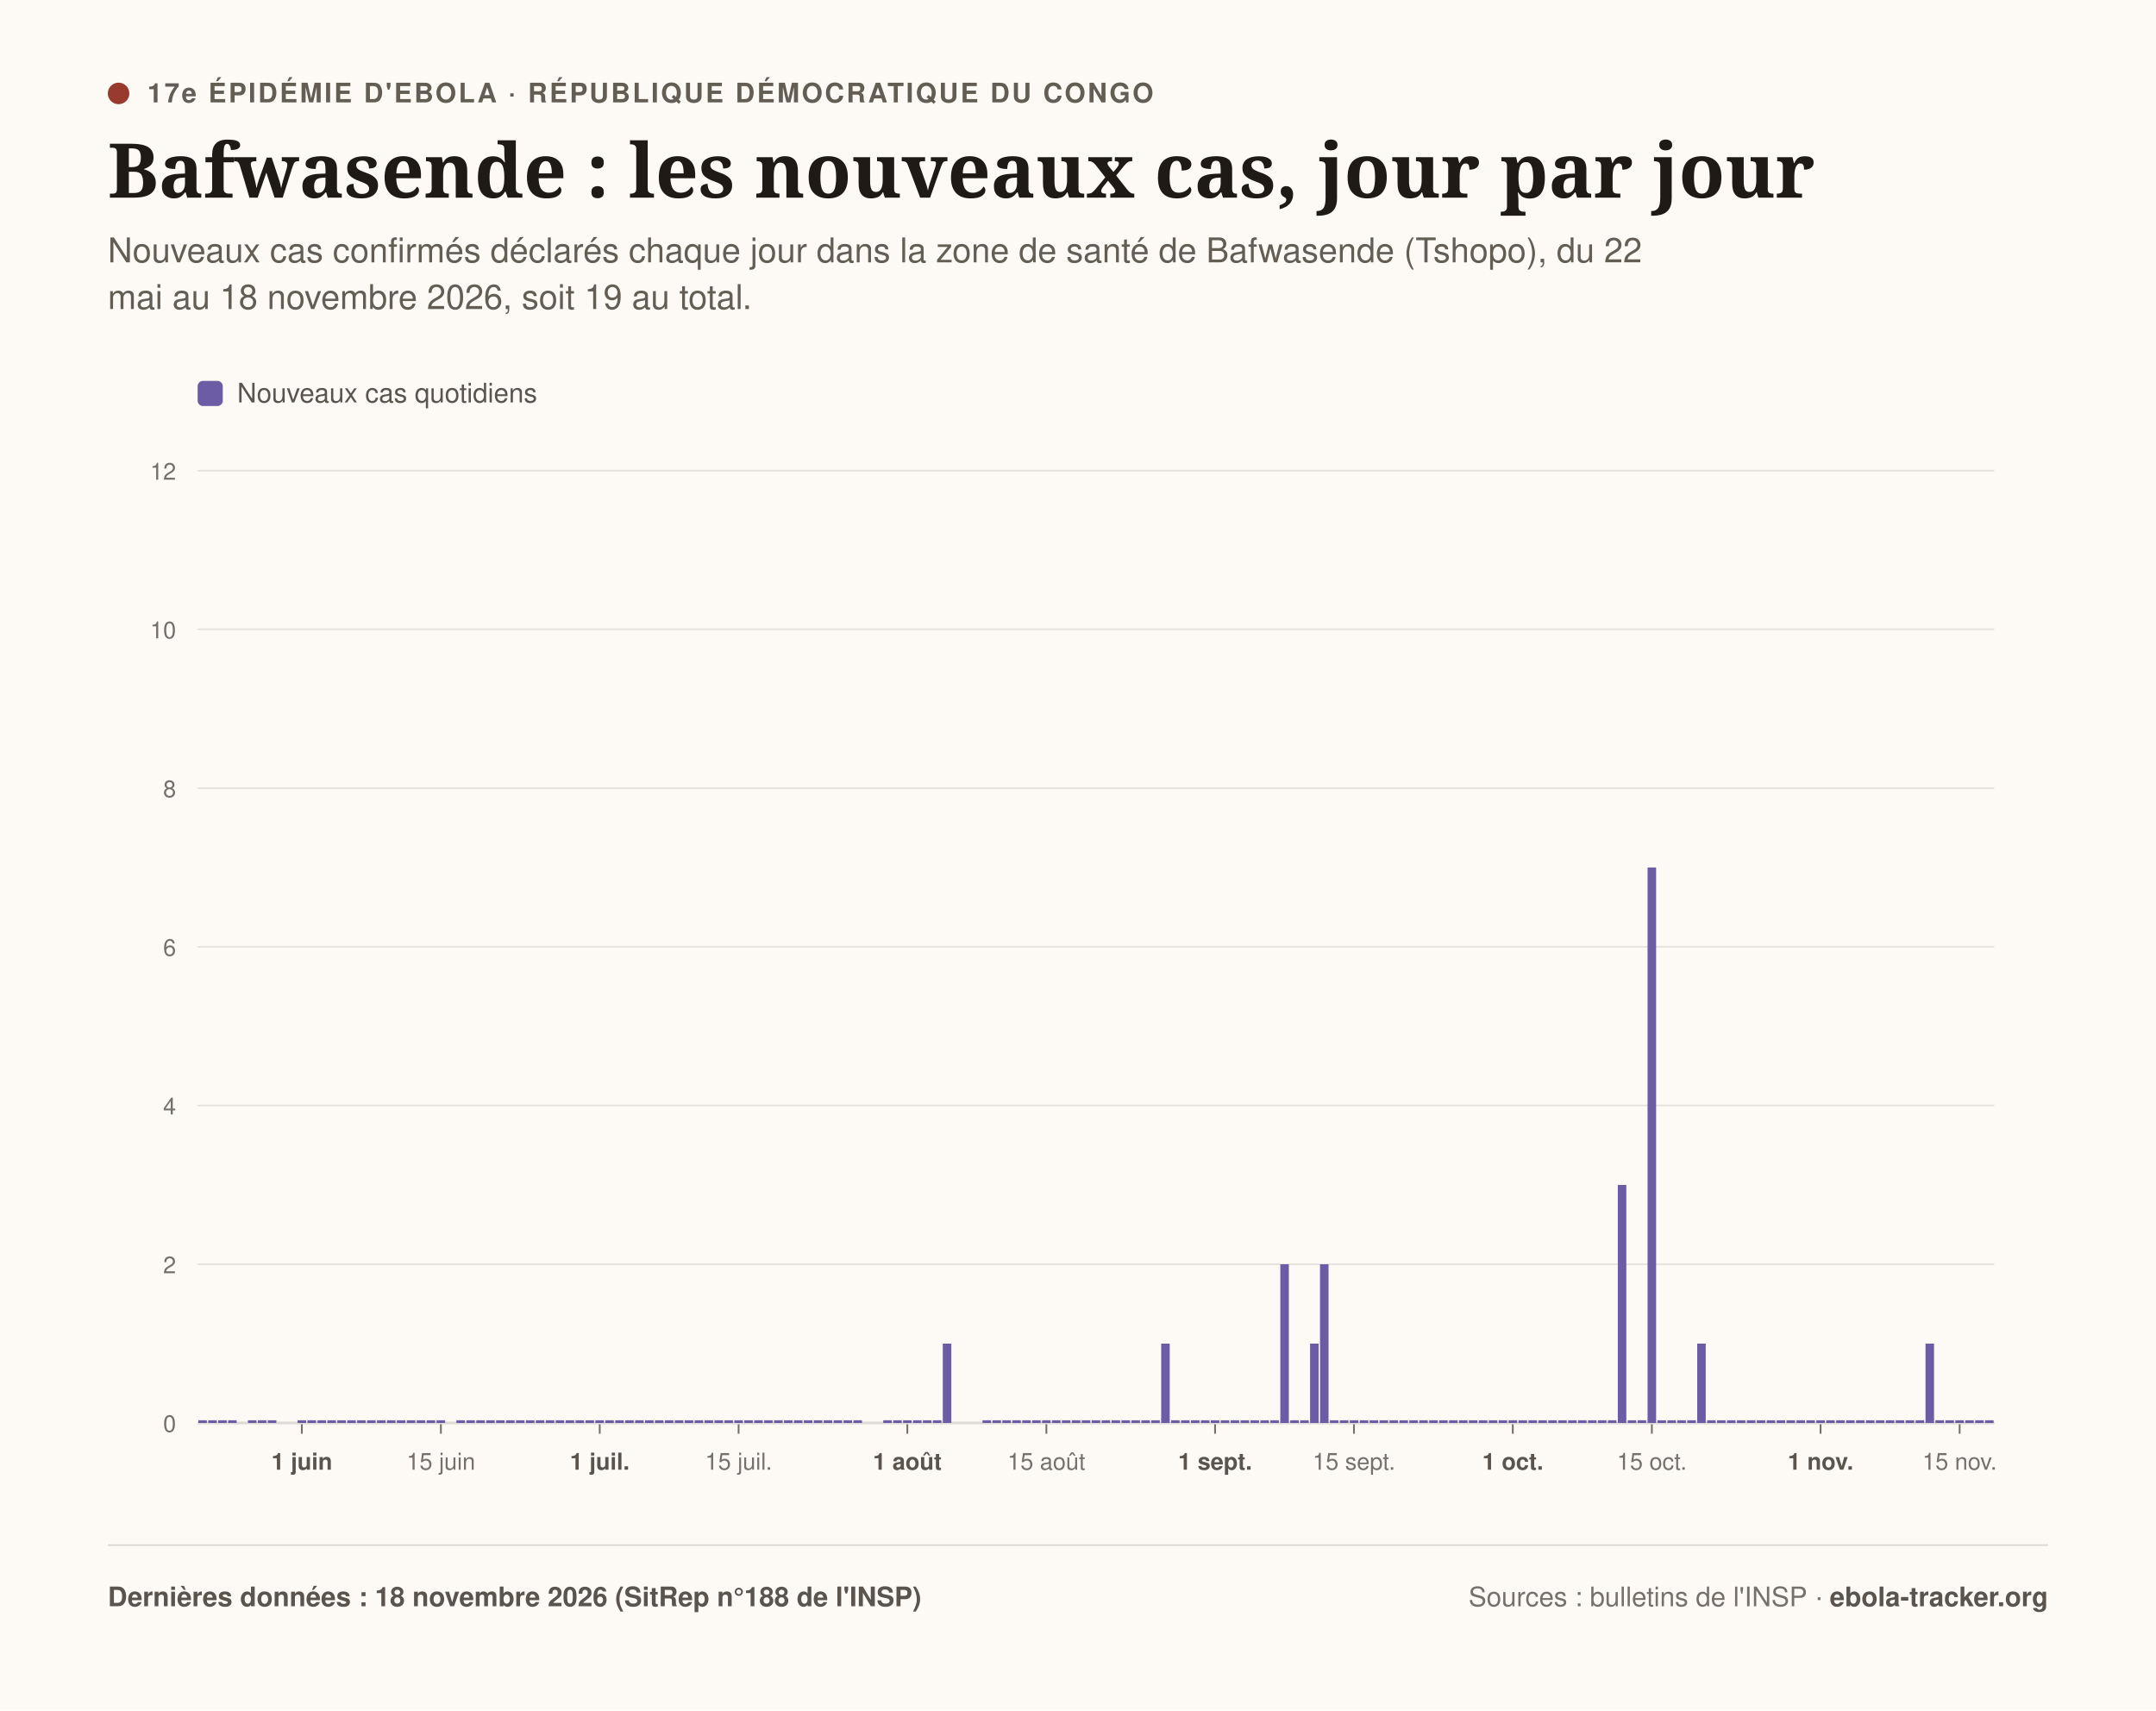
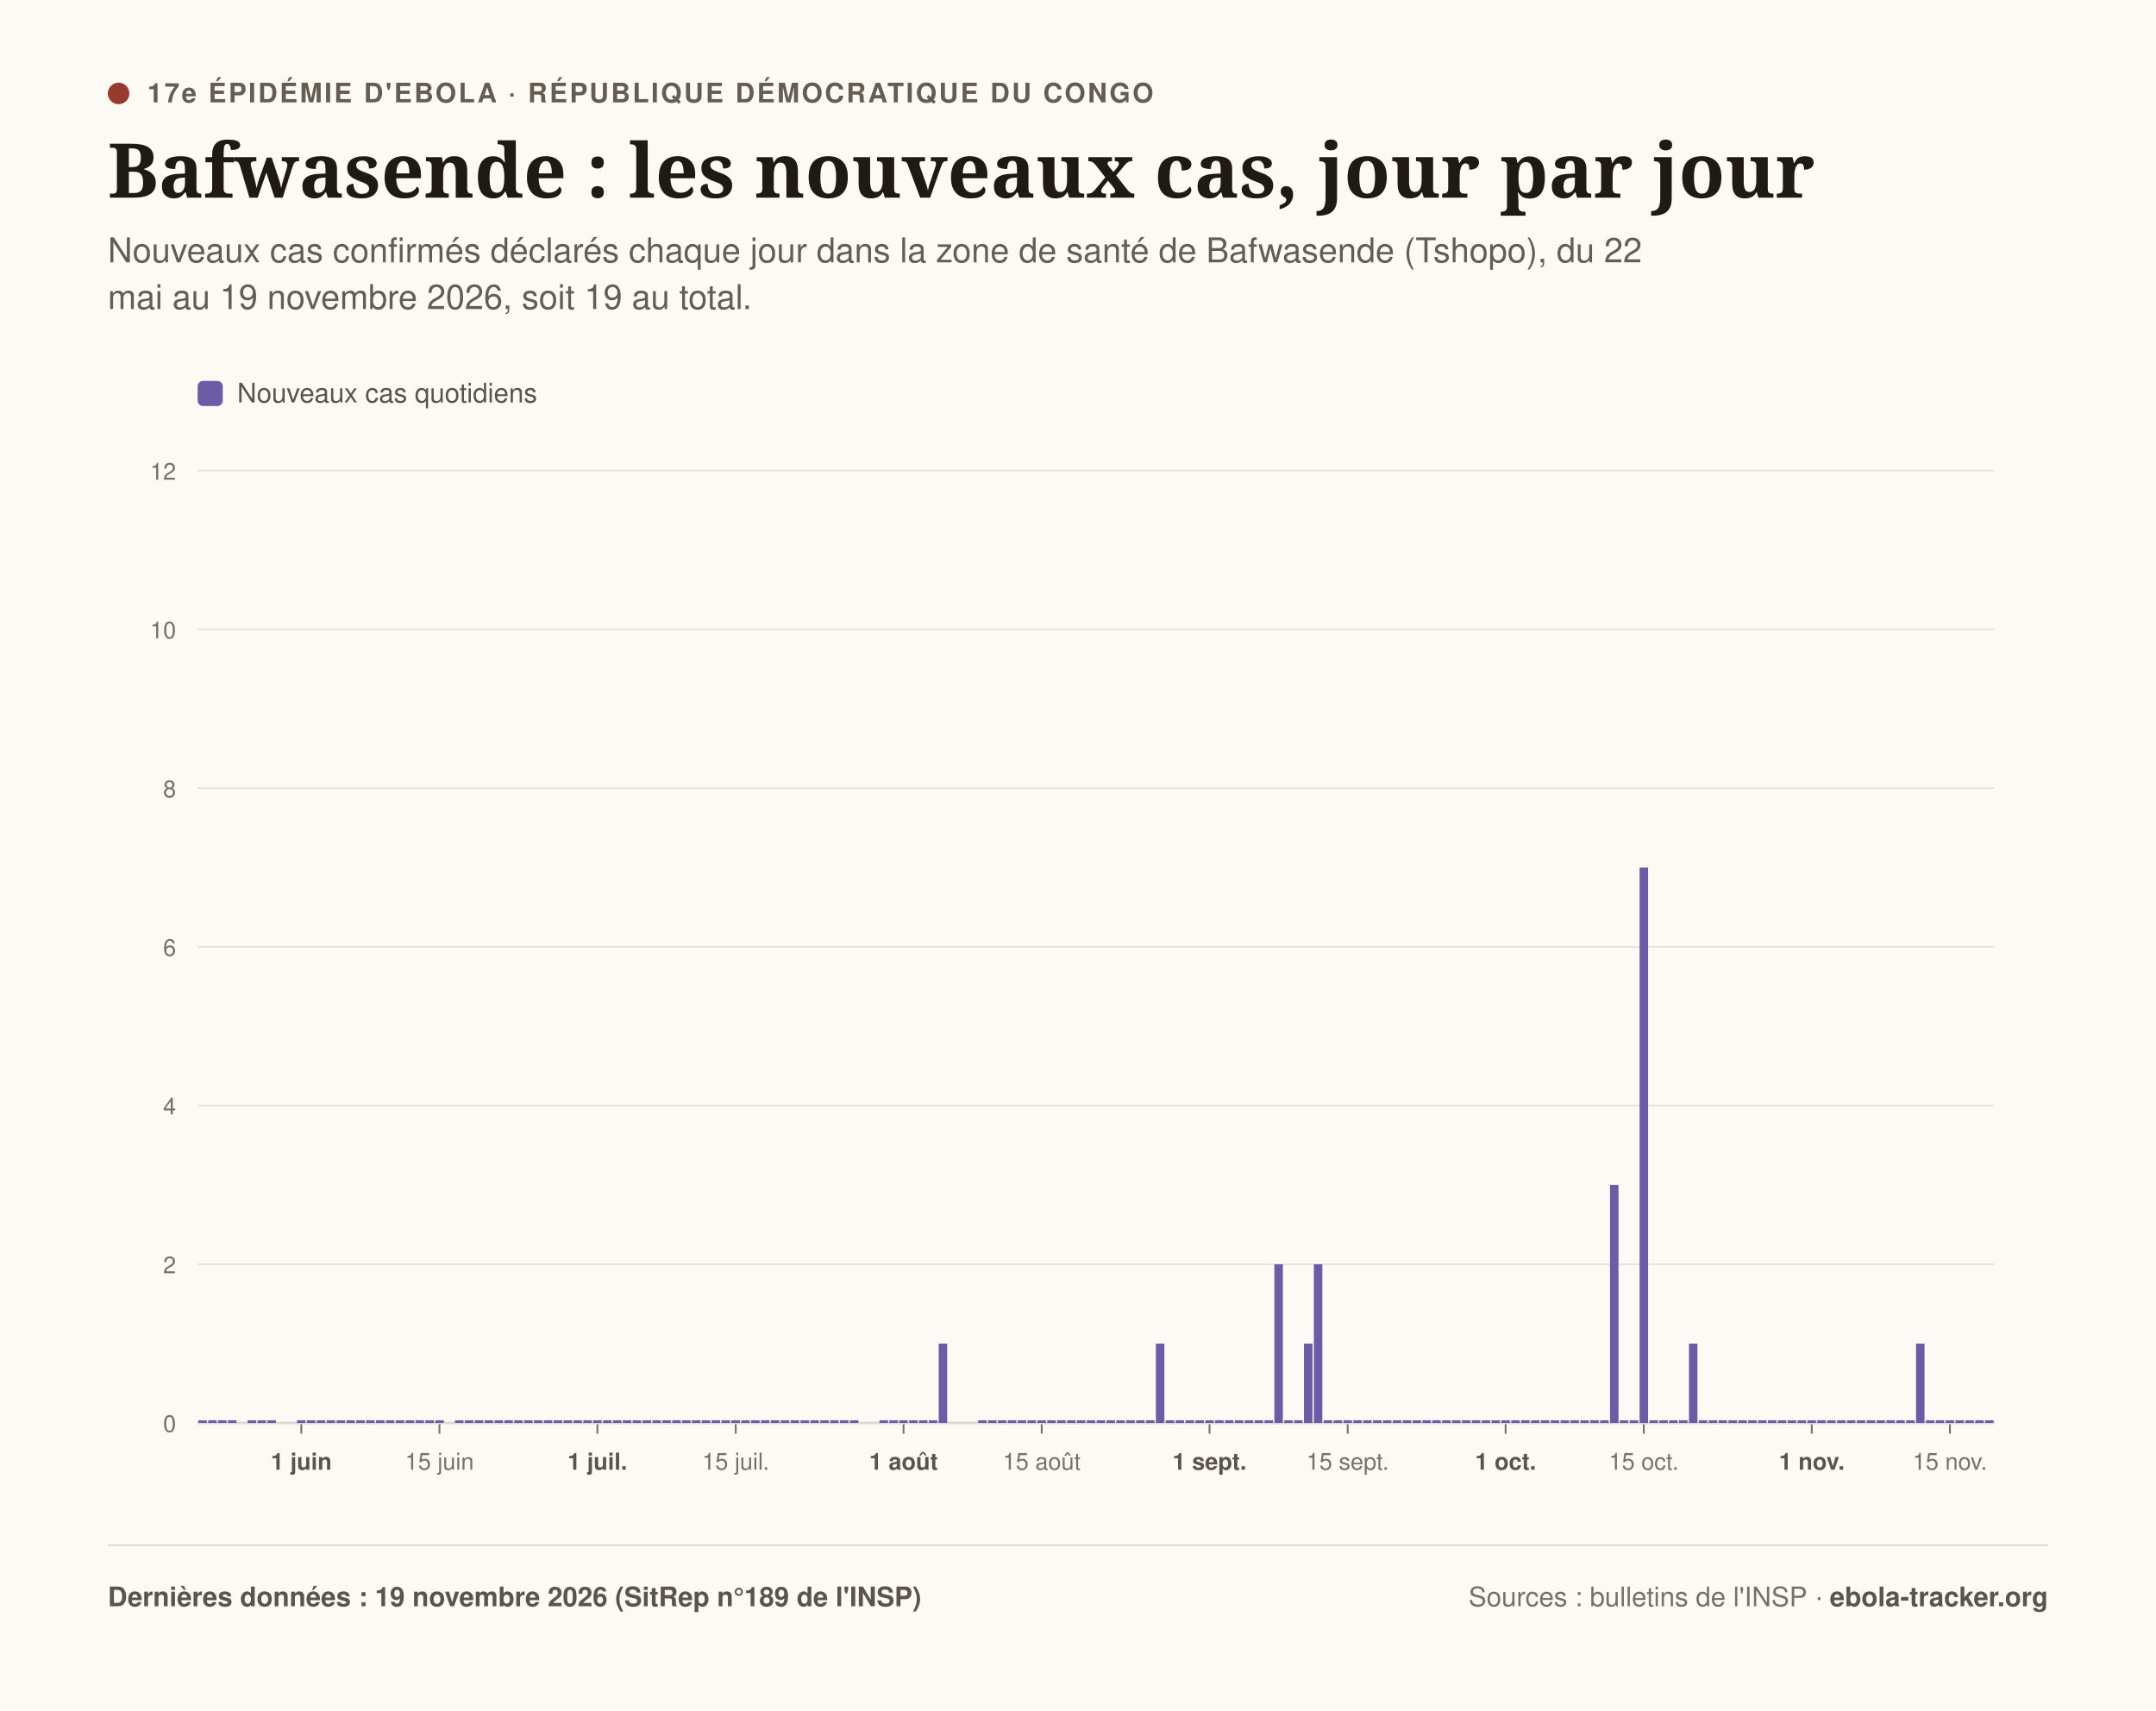
- <svg xmlns="http://www.w3.org/2000/svg" viewBox="0 0 1200 952" role="img" aria-label="Bafwasende : les nouveaux cas, jour par jour. Nouveaux cas confirmés déclarés chaque jour dans la zone de santé de Bafwasende (Tshopo), du 22 mai au 18 novembre 2026, soit 19 au total.">
+ <svg xmlns="http://www.w3.org/2000/svg" viewBox="0 0 1200 952" role="img" aria-label="Bafwasende : les nouveaux cas, jour par jour. Nouveaux cas confirmés déclarés chaque jour dans la zone de santé de Bafwasende (Tshopo), du 22 mai au 19 novembre 2026, soit 19 au total.">
  <rect width="1200" height="952" fill="#FDFAF6" />
  <circle cx="66" cy="52" r="6" fill="#993A2E" />
  <text x="82.0" y="57.0" font-family="'Public Sans',Helvetica,Arial,sans-serif" font-size="15" font-weight="700" fill="#635D54" text-anchor="start" letter-spacing=".08em">17e ÉPIDÉMIE D'EBOLA · RÉPUBLIQUE DÉMOCRATIQUE DU CONGO</text>
  <text x="60.0" y="110.0" font-family="'Source Serif 4',Georgia,serif" font-size="42" font-weight="600" fill="#1F1A13" text-anchor="start">Bafwasende : les nouveaux cas, jour par jour</text>
  <text x="60.0" y="146.0" font-family="'Public Sans',Helvetica,Arial,sans-serif" font-size="19" font-weight="400" fill="#635D54" text-anchor="start">Nouveaux cas confirmés déclarés chaque jour dans la zone de santé de Bafwasende (Tshopo), du 22</text>
-   <text x="60.0" y="172.0" font-family="'Public Sans',Helvetica,Arial,sans-serif" font-size="19" font-weight="400" fill="#635D54" text-anchor="start">mai au 18 novembre 2026, soit 19 au total.</text>
+   <text x="60.0" y="172.0" font-family="'Public Sans',Helvetica,Arial,sans-serif" font-size="19" font-weight="400" fill="#635D54" text-anchor="start">mai au 19 novembre 2026, soit 19 au total.</text>
  <rect x="110" y="212" width="14" height="14" rx="3" fill="#6B5CA5" />
  <text x="132.0" y="224.0" font-family="'Public Sans',Helvetica,Arial,sans-serif" font-size="15" font-weight="400" fill="#5A544C" text-anchor="start">Nouveaux cas quotidiens</text>
  <line x1="110" x2="1110" y1="792.0" y2="792.0" stroke="#E7E4E0" />
  <text x="98.0" y="797.0" font-family="'Public Sans',Helvetica,Arial,sans-serif" font-size="13" font-weight="400" fill="#777068" text-anchor="end">0</text>
  <line x1="110" x2="1110" y1="703.7" y2="703.7" stroke="#E7E4E0" />
  <text x="98.0" y="708.7" font-family="'Public Sans',Helvetica,Arial,sans-serif" font-size="13" font-weight="400" fill="#777068" text-anchor="end">2</text>
  <line x1="110" x2="1110" y1="615.3" y2="615.3" stroke="#E7E4E0" />
  <text x="98.0" y="620.3" font-family="'Public Sans',Helvetica,Arial,sans-serif" font-size="13" font-weight="400" fill="#777068" text-anchor="end">4</text>
  <line x1="110" x2="1110" y1="527.0" y2="527.0" stroke="#E7E4E0" />
  <text x="98.0" y="532.0" font-family="'Public Sans',Helvetica,Arial,sans-serif" font-size="13" font-weight="400" fill="#777068" text-anchor="end">6</text>
  <line x1="110" x2="1110" y1="438.7" y2="438.7" stroke="#E7E4E0" />
  <text x="98.0" y="443.7" font-family="'Public Sans',Helvetica,Arial,sans-serif" font-size="13" font-weight="400" fill="#777068" text-anchor="end">8</text>
  <line x1="110" x2="1110" y1="350.3" y2="350.3" stroke="#E7E4E0" />
  <text x="98.0" y="355.3" font-family="'Public Sans',Helvetica,Arial,sans-serif" font-size="13" font-weight="400" fill="#777068" text-anchor="end">10</text>
  <line x1="110" x2="1110" y1="262.0" y2="262.0" stroke="#E7E4E0" />
  <text x="98.0" y="267.0" font-family="'Public Sans',Helvetica,Arial,sans-serif" font-size="13" font-weight="400" fill="#777068" text-anchor="end">12</text>
-   <line x1="168.0" x2="168.0" y1="792" y2="798" stroke="#777068" />
-   <text x="168.0" y="818.0" font-family="'Public Sans',Helvetica,Arial,sans-serif" font-size="13" font-weight="600" fill="#5A544C" text-anchor="middle">1 juin</text>
-   <line x1="245.4" x2="245.4" y1="792" y2="798" stroke="#777068" />
-   <text x="245.4" y="818.0" font-family="'Public Sans',Helvetica,Arial,sans-serif" font-size="13" font-weight="400" fill="#777068" text-anchor="middle">15 juin</text>
-   <line x1="333.8" x2="333.8" y1="792" y2="798" stroke="#777068" />
-   <text x="333.8" y="818.0" font-family="'Public Sans',Helvetica,Arial,sans-serif" font-size="13" font-weight="600" fill="#5A544C" text-anchor="middle">1 juil.</text>
-   <line x1="411.1" x2="411.1" y1="792" y2="798" stroke="#777068" />
-   <text x="411.1" y="818.0" font-family="'Public Sans',Helvetica,Arial,sans-serif" font-size="13" font-weight="400" fill="#777068" text-anchor="middle">15 juil.</text>
-   <line x1="505.0" x2="505.0" y1="792" y2="798" stroke="#777068" />
-   <text x="505.0" y="818.0" font-family="'Public Sans',Helvetica,Arial,sans-serif" font-size="13" font-weight="600" fill="#5A544C" text-anchor="middle">1 août</text>
-   <line x1="582.4" x2="582.4" y1="792" y2="798" stroke="#777068" />
-   <text x="582.4" y="818.0" font-family="'Public Sans',Helvetica,Arial,sans-serif" font-size="13" font-weight="400" fill="#777068" text-anchor="middle">15 août</text>
-   <line x1="676.3" x2="676.3" y1="792" y2="798" stroke="#777068" />
-   <text x="676.3" y="818.0" font-family="'Public Sans',Helvetica,Arial,sans-serif" font-size="13" font-weight="600" fill="#5A544C" text-anchor="middle">1 sept.</text>
-   <line x1="753.6" x2="753.6" y1="792" y2="798" stroke="#777068" />
-   <text x="753.6" y="818.0" font-family="'Public Sans',Helvetica,Arial,sans-serif" font-size="13" font-weight="400" fill="#777068" text-anchor="middle">15 sept.</text>
-   <line x1="842.0" x2="842.0" y1="792" y2="798" stroke="#777068" />
-   <text x="842.0" y="818.0" font-family="'Public Sans',Helvetica,Arial,sans-serif" font-size="13" font-weight="600" fill="#5A544C" text-anchor="middle">1 oct.</text>
-   <line x1="919.4" x2="919.4" y1="792" y2="798" stroke="#777068" />
-   <text x="919.4" y="818.0" font-family="'Public Sans',Helvetica,Arial,sans-serif" font-size="13" font-weight="400" fill="#777068" text-anchor="middle">15 oct.</text>
-   <line x1="1013.3" x2="1013.3" y1="792" y2="798" stroke="#777068" />
-   <text x="1013.3" y="818.0" font-family="'Public Sans',Helvetica,Arial,sans-serif" font-size="13" font-weight="600" fill="#5A544C" text-anchor="middle">1 nov.</text>
-   <line x1="1090.7" x2="1090.7" y1="792" y2="798" stroke="#777068" />
-   <text x="1090.7" y="818.0" font-family="'Public Sans',Helvetica,Arial,sans-serif" font-size="13" font-weight="400" fill="#777068" text-anchor="middle">15 nov.</text>
+   <line x1="167.7" x2="167.7" y1="792" y2="798" stroke="#777068" />
+   <text x="167.7" y="818.0" font-family="'Public Sans',Helvetica,Arial,sans-serif" font-size="13" font-weight="600" fill="#5A544C" text-anchor="middle">1 juin</text>
+   <line x1="244.6" x2="244.6" y1="792" y2="798" stroke="#777068" />
+   <text x="244.6" y="818.0" font-family="'Public Sans',Helvetica,Arial,sans-serif" font-size="13" font-weight="400" fill="#777068" text-anchor="middle">15 juin</text>
+   <line x1="332.5" x2="332.5" y1="792" y2="798" stroke="#777068" />
+   <text x="332.5" y="818.0" font-family="'Public Sans',Helvetica,Arial,sans-serif" font-size="13" font-weight="600" fill="#5A544C" text-anchor="middle">1 juil.</text>
+   <line x1="409.5" x2="409.5" y1="792" y2="798" stroke="#777068" />
+   <text x="409.5" y="818.0" font-family="'Public Sans',Helvetica,Arial,sans-serif" font-size="13" font-weight="400" fill="#777068" text-anchor="middle">15 juil.</text>
+   <line x1="502.9" x2="502.9" y1="792" y2="798" stroke="#777068" />
+   <text x="502.9" y="818.0" font-family="'Public Sans',Helvetica,Arial,sans-serif" font-size="13" font-weight="600" fill="#5A544C" text-anchor="middle">1 août</text>
+   <line x1="579.8" x2="579.8" y1="792" y2="798" stroke="#777068" />
+   <text x="579.8" y="818.0" font-family="'Public Sans',Helvetica,Arial,sans-serif" font-size="13" font-weight="400" fill="#777068" text-anchor="middle">15 août</text>
+   <line x1="673.2" x2="673.2" y1="792" y2="798" stroke="#777068" />
+   <text x="673.2" y="818.0" font-family="'Public Sans',Helvetica,Arial,sans-serif" font-size="13" font-weight="600" fill="#5A544C" text-anchor="middle">1 sept.</text>
+   <line x1="750.1" x2="750.1" y1="792" y2="798" stroke="#777068" />
+   <text x="750.1" y="818.0" font-family="'Public Sans',Helvetica,Arial,sans-serif" font-size="13" font-weight="400" fill="#777068" text-anchor="middle">15 sept.</text>
+   <line x1="838.0" x2="838.0" y1="792" y2="798" stroke="#777068" />
+   <text x="838.0" y="818.0" font-family="'Public Sans',Helvetica,Arial,sans-serif" font-size="13" font-weight="600" fill="#5A544C" text-anchor="middle">1 oct.</text>
+   <line x1="914.9" x2="914.9" y1="792" y2="798" stroke="#777068" />
+   <text x="914.9" y="818.0" font-family="'Public Sans',Helvetica,Arial,sans-serif" font-size="13" font-weight="400" fill="#777068" text-anchor="middle">15 oct.</text>
+   <line x1="1008.4" x2="1008.4" y1="792" y2="798" stroke="#777068" />
+   <text x="1008.4" y="818.0" font-family="'Public Sans',Helvetica,Arial,sans-serif" font-size="13" font-weight="600" fill="#5A544C" text-anchor="middle">1 nov.</text>
+   <line x1="1085.3" x2="1085.3" y1="792" y2="798" stroke="#777068" />
+   <text x="1085.3" y="818.0" font-family="'Public Sans',Helvetica,Arial,sans-serif" font-size="13" font-weight="400" fill="#777068" text-anchor="middle">15 nov.</text>
  <line x1="110" x2="1110" y1="792" y2="792" stroke="#DEDAD5" stroke-width="1.5" />
-   <rect x="110.39" y="790.50" width="4.75" height="1.50" fill="#6B5CA5" />
-   <rect x="115.91" y="790.50" width="4.75" height="1.50" fill="#6B5CA5" />
-   <rect x="121.44" y="790.50" width="4.75" height="1.50" fill="#6B5CA5" />
-   <rect x="126.96" y="790.50" width="4.75" height="1.50" fill="#6B5CA5" />
-   <rect x="138.01" y="790.50" width="4.75" height="1.50" fill="#6B5CA5" />
-   <rect x="143.54" y="790.50" width="4.75" height="1.50" fill="#6B5CA5" />
-   <rect x="149.06" y="790.50" width="4.75" height="1.50" fill="#6B5CA5" />
-   <rect x="165.64" y="790.50" width="4.75" height="1.50" fill="#6B5CA5" />
-   <rect x="171.16" y="790.50" width="4.75" height="1.50" fill="#6B5CA5" />
-   <rect x="176.69" y="790.50" width="4.75" height="1.50" fill="#6B5CA5" />
-   <rect x="182.21" y="790.50" width="4.75" height="1.50" fill="#6B5CA5" />
-   <rect x="187.73" y="790.50" width="4.75" height="1.50" fill="#6B5CA5" />
-   <rect x="193.26" y="790.50" width="4.75" height="1.50" fill="#6B5CA5" />
-   <rect x="198.78" y="790.50" width="4.75" height="1.50" fill="#6B5CA5" />
-   <rect x="204.31" y="790.50" width="4.75" height="1.50" fill="#6B5CA5" />
-   <rect x="209.83" y="790.50" width="4.75" height="1.50" fill="#6B5CA5" />
-   <rect x="215.36" y="790.50" width="4.75" height="1.50" fill="#6B5CA5" />
-   <rect x="220.88" y="790.50" width="4.75" height="1.50" fill="#6B5CA5" />
-   <rect x="226.41" y="790.50" width="4.75" height="1.50" fill="#6B5CA5" />
-   <rect x="231.93" y="790.50" width="4.75" height="1.50" fill="#6B5CA5" />
-   <rect x="237.46" y="790.50" width="4.75" height="1.50" fill="#6B5CA5" />
-   <rect x="242.98" y="790.50" width="4.75" height="1.50" fill="#6B5CA5" />
-   <rect x="254.03" y="790.50" width="4.75" height="1.50" fill="#6B5CA5" />
-   <rect x="259.56" y="790.50" width="4.75" height="1.50" fill="#6B5CA5" />
-   <rect x="265.08" y="790.50" width="4.75" height="1.50" fill="#6B5CA5" />
-   <rect x="270.61" y="790.50" width="4.75" height="1.50" fill="#6B5CA5" />
-   <rect x="276.13" y="790.50" width="4.75" height="1.50" fill="#6B5CA5" />
-   <rect x="281.66" y="790.50" width="4.75" height="1.50" fill="#6B5CA5" />
-   <rect x="287.18" y="790.50" width="4.75" height="1.50" fill="#6B5CA5" />
-   <rect x="292.71" y="790.50" width="4.75" height="1.50" fill="#6B5CA5" />
-   <rect x="298.23" y="790.50" width="4.75" height="1.50" fill="#6B5CA5" />
-   <rect x="303.76" y="790.50" width="4.75" height="1.50" fill="#6B5CA5" />
-   <rect x="309.28" y="790.50" width="4.75" height="1.50" fill="#6B5CA5" />
-   <rect x="314.81" y="790.50" width="4.75" height="1.50" fill="#6B5CA5" />
-   <rect x="320.33" y="790.50" width="4.75" height="1.50" fill="#6B5CA5" />
-   <rect x="325.86" y="790.50" width="4.75" height="1.50" fill="#6B5CA5" />
-   <rect x="331.38" y="790.50" width="4.75" height="1.50" fill="#6B5CA5" />
-   <rect x="336.91" y="790.50" width="4.75" height="1.50" fill="#6B5CA5" />
-   <rect x="342.43" y="790.50" width="4.75" height="1.50" fill="#6B5CA5" />
-   <rect x="347.96" y="790.50" width="4.75" height="1.50" fill="#6B5CA5" />
-   <rect x="353.48" y="790.50" width="4.75" height="1.50" fill="#6B5CA5" />
-   <rect x="359.01" y="790.50" width="4.75" height="1.50" fill="#6B5CA5" />
-   <rect x="364.53" y="790.50" width="4.75" height="1.50" fill="#6B5CA5" />
-   <rect x="370.06" y="790.50" width="4.75" height="1.50" fill="#6B5CA5" />
-   <rect x="375.58" y="790.50" width="4.75" height="1.50" fill="#6B5CA5" />
-   <rect x="381.10" y="790.50" width="4.75" height="1.50" fill="#6B5CA5" />
-   <rect x="386.63" y="790.50" width="4.75" height="1.50" fill="#6B5CA5" />
-   <rect x="392.15" y="790.50" width="4.75" height="1.50" fill="#6B5CA5" />
-   <rect x="397.68" y="790.50" width="4.75" height="1.50" fill="#6B5CA5" />
-   <rect x="403.20" y="790.50" width="4.75" height="1.50" fill="#6B5CA5" />
-   <rect x="408.73" y="790.50" width="4.75" height="1.50" fill="#6B5CA5" />
-   <rect x="414.25" y="790.50" width="4.75" height="1.50" fill="#6B5CA5" />
-   <rect x="419.78" y="790.50" width="4.75" height="1.50" fill="#6B5CA5" />
-   <rect x="425.30" y="790.50" width="4.75" height="1.50" fill="#6B5CA5" />
-   <rect x="430.83" y="790.50" width="4.75" height="1.50" fill="#6B5CA5" />
-   <rect x="436.35" y="790.50" width="4.75" height="1.50" fill="#6B5CA5" />
-   <rect x="441.88" y="790.50" width="4.75" height="1.50" fill="#6B5CA5" />
-   <rect x="447.40" y="790.50" width="4.75" height="1.50" fill="#6B5CA5" />
-   <rect x="452.93" y="790.50" width="4.75" height="1.50" fill="#6B5CA5" />
-   <rect x="458.45" y="790.50" width="4.75" height="1.50" fill="#6B5CA5" />
-   <rect x="463.98" y="790.50" width="4.75" height="1.50" fill="#6B5CA5" />
-   <rect x="469.50" y="790.50" width="4.75" height="1.50" fill="#6B5CA5" />
-   <rect x="475.03" y="790.50" width="4.75" height="1.50" fill="#6B5CA5" />
-   <rect x="491.60" y="790.50" width="4.75" height="1.50" fill="#6B5CA5" />
-   <rect x="497.13" y="790.50" width="4.75" height="1.50" fill="#6B5CA5" />
-   <rect x="502.65" y="790.50" width="4.75" height="1.50" fill="#6B5CA5" />
-   <rect x="508.18" y="790.50" width="4.75" height="1.50" fill="#6B5CA5" />
-   <rect x="513.70" y="790.50" width="4.75" height="1.50" fill="#6B5CA5" />
-   <rect x="519.23" y="790.50" width="4.75" height="1.50" fill="#6B5CA5" />
-   <rect x="524.75" y="747.83" width="4.75" height="44.17" fill="#6B5CA5" />
-   <rect x="546.85" y="790.50" width="4.75" height="1.50" fill="#6B5CA5" />
-   <rect x="552.38" y="790.50" width="4.75" height="1.50" fill="#6B5CA5" />
-   <rect x="557.90" y="790.50" width="4.75" height="1.50" fill="#6B5CA5" />
-   <rect x="563.43" y="790.50" width="4.75" height="1.50" fill="#6B5CA5" />
-   <rect x="568.95" y="790.50" width="4.75" height="1.50" fill="#6B5CA5" />
-   <rect x="574.48" y="790.50" width="4.75" height="1.50" fill="#6B5CA5" />
-   <rect x="580.00" y="790.50" width="4.75" height="1.50" fill="#6B5CA5" />
-   <rect x="585.52" y="790.50" width="4.75" height="1.50" fill="#6B5CA5" />
-   <rect x="591.05" y="790.50" width="4.75" height="1.50" fill="#6B5CA5" />
-   <rect x="596.57" y="790.50" width="4.75" height="1.50" fill="#6B5CA5" />
-   <rect x="602.10" y="790.50" width="4.75" height="1.50" fill="#6B5CA5" />
-   <rect x="607.62" y="790.50" width="4.75" height="1.50" fill="#6B5CA5" />
-   <rect x="613.15" y="790.50" width="4.75" height="1.50" fill="#6B5CA5" />
-   <rect x="618.67" y="790.50" width="4.75" height="1.50" fill="#6B5CA5" />
-   <rect x="624.20" y="790.50" width="4.75" height="1.50" fill="#6B5CA5" />
-   <rect x="629.72" y="790.50" width="4.75" height="1.50" fill="#6B5CA5" />
-   <rect x="635.25" y="790.50" width="4.75" height="1.50" fill="#6B5CA5" />
-   <rect x="640.77" y="790.50" width="4.75" height="1.50" fill="#6B5CA5" />
-   <rect x="646.30" y="747.83" width="4.75" height="44.17" fill="#6B5CA5" />
-   <rect x="651.82" y="790.50" width="4.75" height="1.50" fill="#6B5CA5" />
-   <rect x="657.35" y="790.50" width="4.75" height="1.50" fill="#6B5CA5" />
-   <rect x="662.87" y="790.50" width="4.75" height="1.50" fill="#6B5CA5" />
-   <rect x="668.40" y="790.50" width="4.75" height="1.50" fill="#6B5CA5" />
-   <rect x="673.92" y="790.50" width="4.75" height="1.50" fill="#6B5CA5" />
-   <rect x="679.45" y="790.50" width="4.75" height="1.50" fill="#6B5CA5" />
-   <rect x="684.97" y="790.50" width="4.75" height="1.50" fill="#6B5CA5" />
-   <rect x="690.50" y="790.50" width="4.75" height="1.50" fill="#6B5CA5" />
-   <rect x="696.02" y="790.50" width="4.75" height="1.50" fill="#6B5CA5" />
-   <rect x="701.55" y="790.50" width="4.75" height="1.50" fill="#6B5CA5" />
-   <rect x="707.07" y="790.50" width="4.75" height="1.50" fill="#6B5CA5" />
-   <rect x="712.60" y="703.67" width="4.75" height="88.33" fill="#6B5CA5" />
-   <rect x="718.12" y="790.50" width="4.75" height="1.50" fill="#6B5CA5" />
-   <rect x="723.65" y="790.50" width="4.75" height="1.50" fill="#6B5CA5" />
-   <rect x="729.17" y="747.83" width="4.75" height="44.17" fill="#6B5CA5" />
-   <rect x="734.70" y="703.67" width="4.75" height="88.33" fill="#6B5CA5" />
-   <rect x="740.22" y="790.50" width="4.75" height="1.50" fill="#6B5CA5" />
-   <rect x="745.75" y="790.50" width="4.75" height="1.50" fill="#6B5CA5" />
-   <rect x="751.27" y="790.50" width="4.75" height="1.50" fill="#6B5CA5" />
-   <rect x="756.80" y="790.50" width="4.75" height="1.50" fill="#6B5CA5" />
-   <rect x="762.32" y="790.50" width="4.75" height="1.50" fill="#6B5CA5" />
-   <rect x="767.85" y="790.50" width="4.75" height="1.50" fill="#6B5CA5" />
-   <rect x="773.37" y="790.50" width="4.75" height="1.50" fill="#6B5CA5" />
-   <rect x="778.90" y="790.50" width="4.75" height="1.50" fill="#6B5CA5" />
-   <rect x="784.42" y="790.50" width="4.75" height="1.50" fill="#6B5CA5" />
-   <rect x="789.94" y="790.50" width="4.75" height="1.50" fill="#6B5CA5" />
-   <rect x="795.47" y="790.50" width="4.75" height="1.50" fill="#6B5CA5" />
-   <rect x="800.99" y="790.50" width="4.75" height="1.50" fill="#6B5CA5" />
-   <rect x="806.52" y="790.50" width="4.75" height="1.50" fill="#6B5CA5" />
-   <rect x="812.04" y="790.50" width="4.75" height="1.50" fill="#6B5CA5" />
-   <rect x="817.57" y="790.50" width="4.75" height="1.50" fill="#6B5CA5" />
-   <rect x="823.09" y="790.50" width="4.75" height="1.50" fill="#6B5CA5" />
-   <rect x="828.62" y="790.50" width="4.75" height="1.50" fill="#6B5CA5" />
-   <rect x="834.14" y="790.50" width="4.75" height="1.50" fill="#6B5CA5" />
-   <rect x="839.67" y="790.50" width="4.75" height="1.50" fill="#6B5CA5" />
-   <rect x="845.19" y="790.50" width="4.75" height="1.50" fill="#6B5CA5" />
-   <rect x="850.72" y="790.50" width="4.75" height="1.50" fill="#6B5CA5" />
-   <rect x="856.24" y="790.50" width="4.75" height="1.50" fill="#6B5CA5" />
-   <rect x="861.77" y="790.50" width="4.75" height="1.50" fill="#6B5CA5" />
-   <rect x="867.29" y="790.50" width="4.75" height="1.50" fill="#6B5CA5" />
-   <rect x="872.82" y="790.50" width="4.75" height="1.50" fill="#6B5CA5" />
-   <rect x="878.34" y="790.50" width="4.75" height="1.50" fill="#6B5CA5" />
-   <rect x="883.87" y="790.50" width="4.75" height="1.50" fill="#6B5CA5" />
-   <rect x="889.39" y="790.50" width="4.75" height="1.50" fill="#6B5CA5" />
-   <rect x="894.92" y="790.50" width="4.75" height="1.50" fill="#6B5CA5" />
-   <rect x="900.44" y="659.50" width="4.75" height="132.50" fill="#6B5CA5" />
-   <rect x="905.97" y="790.50" width="4.75" height="1.50" fill="#6B5CA5" />
-   <rect x="911.49" y="790.50" width="4.75" height="1.50" fill="#6B5CA5" />
-   <rect x="917.02" y="482.83" width="4.75" height="309.17" fill="#6B5CA5" />
-   <rect x="922.54" y="790.50" width="4.75" height="1.50" fill="#6B5CA5" />
-   <rect x="928.07" y="790.50" width="4.75" height="1.50" fill="#6B5CA5" />
-   <rect x="933.59" y="790.50" width="4.75" height="1.50" fill="#6B5CA5" />
-   <rect x="939.12" y="790.50" width="4.75" height="1.50" fill="#6B5CA5" />
-   <rect x="944.64" y="747.83" width="4.75" height="44.17" fill="#6B5CA5" />
-   <rect x="950.17" y="790.50" width="4.75" height="1.50" fill="#6B5CA5" />
-   <rect x="955.69" y="790.50" width="4.75" height="1.50" fill="#6B5CA5" />
-   <rect x="961.22" y="790.50" width="4.75" height="1.50" fill="#6B5CA5" />
-   <rect x="966.74" y="790.50" width="4.75" height="1.50" fill="#6B5CA5" />
-   <rect x="972.27" y="790.50" width="4.75" height="1.50" fill="#6B5CA5" />
-   <rect x="977.79" y="790.50" width="4.75" height="1.50" fill="#6B5CA5" />
-   <rect x="983.31" y="790.50" width="4.75" height="1.50" fill="#6B5CA5" />
-   <rect x="988.84" y="790.50" width="4.75" height="1.50" fill="#6B5CA5" />
-   <rect x="994.36" y="790.50" width="4.75" height="1.50" fill="#6B5CA5" />
-   <rect x="999.89" y="790.50" width="4.75" height="1.50" fill="#6B5CA5" />
-   <rect x="1005.41" y="790.50" width="4.75" height="1.50" fill="#6B5CA5" />
-   <rect x="1010.94" y="790.50" width="4.75" height="1.50" fill="#6B5CA5" />
-   <rect x="1016.46" y="790.50" width="4.75" height="1.50" fill="#6B5CA5" />
-   <rect x="1021.99" y="790.50" width="4.75" height="1.50" fill="#6B5CA5" />
-   <rect x="1027.51" y="790.50" width="4.75" height="1.50" fill="#6B5CA5" />
-   <rect x="1033.04" y="790.50" width="4.75" height="1.50" fill="#6B5CA5" />
-   <rect x="1038.56" y="790.50" width="4.75" height="1.50" fill="#6B5CA5" />
-   <rect x="1044.09" y="790.50" width="4.75" height="1.50" fill="#6B5CA5" />
-   <rect x="1049.61" y="790.50" width="4.75" height="1.50" fill="#6B5CA5" />
-   <rect x="1055.14" y="790.50" width="4.75" height="1.50" fill="#6B5CA5" />
-   <rect x="1060.66" y="790.50" width="4.75" height="1.50" fill="#6B5CA5" />
-   <rect x="1066.19" y="790.50" width="4.75" height="1.50" fill="#6B5CA5" />
-   <rect x="1071.71" y="747.83" width="4.75" height="44.17" fill="#6B5CA5" />
-   <rect x="1077.24" y="790.50" width="4.75" height="1.50" fill="#6B5CA5" />
-   <rect x="1082.76" y="790.50" width="4.75" height="1.50" fill="#6B5CA5" />
-   <rect x="1088.29" y="790.50" width="4.75" height="1.50" fill="#6B5CA5" />
-   <rect x="1093.81" y="790.50" width="4.75" height="1.50" fill="#6B5CA5" />
-   <rect x="1099.34" y="790.50" width="4.75" height="1.50" fill="#6B5CA5" />
-   <rect x="1104.86" y="790.50" width="4.75" height="1.50" fill="#6B5CA5" />
+   <rect x="110.38" y="790.50" width="4.73" height="1.50" fill="#6B5CA5" />
+   <rect x="115.88" y="790.50" width="4.73" height="1.50" fill="#6B5CA5" />
+   <rect x="121.37" y="790.50" width="4.73" height="1.50" fill="#6B5CA5" />
+   <rect x="126.87" y="790.50" width="4.73" height="1.50" fill="#6B5CA5" />
+   <rect x="137.86" y="790.50" width="4.73" height="1.50" fill="#6B5CA5" />
+   <rect x="143.35" y="790.50" width="4.73" height="1.50" fill="#6B5CA5" />
+   <rect x="148.85" y="790.50" width="4.73" height="1.50" fill="#6B5CA5" />
+   <rect x="165.33" y="790.50" width="4.73" height="1.50" fill="#6B5CA5" />
+   <rect x="170.82" y="790.50" width="4.73" height="1.50" fill="#6B5CA5" />
+   <rect x="176.32" y="790.50" width="4.73" height="1.50" fill="#6B5CA5" />
+   <rect x="181.81" y="790.50" width="4.73" height="1.50" fill="#6B5CA5" />
+   <rect x="187.31" y="790.50" width="4.73" height="1.50" fill="#6B5CA5" />
+   <rect x="192.80" y="790.50" width="4.73" height="1.50" fill="#6B5CA5" />
+   <rect x="198.30" y="790.50" width="4.73" height="1.50" fill="#6B5CA5" />
+   <rect x="203.79" y="790.50" width="4.73" height="1.50" fill="#6B5CA5" />
+   <rect x="209.29" y="790.50" width="4.73" height="1.50" fill="#6B5CA5" />
+   <rect x="214.78" y="790.50" width="4.73" height="1.50" fill="#6B5CA5" />
+   <rect x="220.27" y="790.50" width="4.73" height="1.50" fill="#6B5CA5" />
+   <rect x="225.77" y="790.50" width="4.73" height="1.50" fill="#6B5CA5" />
+   <rect x="231.26" y="790.50" width="4.73" height="1.50" fill="#6B5CA5" />
+   <rect x="236.76" y="790.50" width="4.73" height="1.50" fill="#6B5CA5" />
+   <rect x="242.25" y="790.50" width="4.73" height="1.50" fill="#6B5CA5" />
+   <rect x="253.24" y="790.50" width="4.73" height="1.50" fill="#6B5CA5" />
+   <rect x="258.74" y="790.50" width="4.73" height="1.50" fill="#6B5CA5" />
+   <rect x="264.23" y="790.50" width="4.73" height="1.50" fill="#6B5CA5" />
+   <rect x="269.73" y="790.50" width="4.73" height="1.50" fill="#6B5CA5" />
+   <rect x="275.22" y="790.50" width="4.73" height="1.50" fill="#6B5CA5" />
+   <rect x="280.71" y="790.50" width="4.73" height="1.50" fill="#6B5CA5" />
+   <rect x="286.21" y="790.50" width="4.73" height="1.50" fill="#6B5CA5" />
+   <rect x="291.70" y="790.50" width="4.73" height="1.50" fill="#6B5CA5" />
+   <rect x="297.20" y="790.50" width="4.73" height="1.50" fill="#6B5CA5" />
+   <rect x="302.69" y="790.50" width="4.73" height="1.50" fill="#6B5CA5" />
+   <rect x="308.19" y="790.50" width="4.73" height="1.50" fill="#6B5CA5" />
+   <rect x="313.68" y="790.50" width="4.73" height="1.50" fill="#6B5CA5" />
+   <rect x="319.18" y="790.50" width="4.73" height="1.50" fill="#6B5CA5" />
+   <rect x="324.67" y="790.50" width="4.73" height="1.50" fill="#6B5CA5" />
+   <rect x="330.16" y="790.50" width="4.73" height="1.50" fill="#6B5CA5" />
+   <rect x="335.66" y="790.50" width="4.73" height="1.50" fill="#6B5CA5" />
+   <rect x="341.15" y="790.50" width="4.73" height="1.50" fill="#6B5CA5" />
+   <rect x="346.65" y="790.50" width="4.73" height="1.50" fill="#6B5CA5" />
+   <rect x="352.14" y="790.50" width="4.73" height="1.50" fill="#6B5CA5" />
+   <rect x="357.64" y="790.50" width="4.73" height="1.50" fill="#6B5CA5" />
+   <rect x="363.13" y="790.50" width="4.73" height="1.50" fill="#6B5CA5" />
+   <rect x="368.63" y="790.50" width="4.73" height="1.50" fill="#6B5CA5" />
+   <rect x="374.12" y="790.50" width="4.73" height="1.50" fill="#6B5CA5" />
+   <rect x="379.62" y="790.50" width="4.73" height="1.50" fill="#6B5CA5" />
+   <rect x="385.11" y="790.50" width="4.73" height="1.50" fill="#6B5CA5" />
+   <rect x="390.60" y="790.50" width="4.73" height="1.50" fill="#6B5CA5" />
+   <rect x="396.10" y="790.50" width="4.73" height="1.50" fill="#6B5CA5" />
+   <rect x="401.59" y="790.50" width="4.73" height="1.50" fill="#6B5CA5" />
+   <rect x="407.09" y="790.50" width="4.73" height="1.50" fill="#6B5CA5" />
+   <rect x="412.58" y="790.50" width="4.73" height="1.50" fill="#6B5CA5" />
+   <rect x="418.08" y="790.50" width="4.73" height="1.50" fill="#6B5CA5" />
+   <rect x="423.57" y="790.50" width="4.73" height="1.50" fill="#6B5CA5" />
+   <rect x="429.07" y="790.50" width="4.73" height="1.50" fill="#6B5CA5" />
+   <rect x="434.56" y="790.50" width="4.73" height="1.50" fill="#6B5CA5" />
+   <rect x="440.05" y="790.50" width="4.73" height="1.50" fill="#6B5CA5" />
+   <rect x="445.55" y="790.50" width="4.73" height="1.50" fill="#6B5CA5" />
+   <rect x="451.04" y="790.50" width="4.73" height="1.50" fill="#6B5CA5" />
+   <rect x="456.54" y="790.50" width="4.73" height="1.50" fill="#6B5CA5" />
+   <rect x="462.03" y="790.50" width="4.73" height="1.50" fill="#6B5CA5" />
+   <rect x="467.53" y="790.50" width="4.73" height="1.50" fill="#6B5CA5" />
+   <rect x="473.02" y="790.50" width="4.73" height="1.50" fill="#6B5CA5" />
+   <rect x="489.51" y="790.50" width="4.73" height="1.50" fill="#6B5CA5" />
+   <rect x="495.00" y="790.50" width="4.73" height="1.50" fill="#6B5CA5" />
+   <rect x="500.49" y="790.50" width="4.73" height="1.50" fill="#6B5CA5" />
+   <rect x="505.99" y="790.50" width="4.73" height="1.50" fill="#6B5CA5" />
+   <rect x="511.48" y="790.50" width="4.73" height="1.50" fill="#6B5CA5" />
+   <rect x="516.98" y="790.50" width="4.73" height="1.50" fill="#6B5CA5" />
+   <rect x="522.47" y="747.83" width="4.73" height="44.17" fill="#6B5CA5" />
+   <rect x="544.45" y="790.50" width="4.73" height="1.50" fill="#6B5CA5" />
+   <rect x="549.95" y="790.50" width="4.73" height="1.50" fill="#6B5CA5" />
+   <rect x="555.44" y="790.50" width="4.73" height="1.50" fill="#6B5CA5" />
+   <rect x="560.93" y="790.50" width="4.73" height="1.50" fill="#6B5CA5" />
+   <rect x="566.43" y="790.50" width="4.73" height="1.50" fill="#6B5CA5" />
+   <rect x="571.92" y="790.50" width="4.73" height="1.50" fill="#6B5CA5" />
+   <rect x="577.42" y="790.50" width="4.73" height="1.50" fill="#6B5CA5" />
+   <rect x="582.91" y="790.50" width="4.73" height="1.50" fill="#6B5CA5" />
+   <rect x="588.41" y="790.50" width="4.73" height="1.50" fill="#6B5CA5" />
+   <rect x="593.90" y="790.50" width="4.73" height="1.50" fill="#6B5CA5" />
+   <rect x="599.40" y="790.50" width="4.73" height="1.50" fill="#6B5CA5" />
+   <rect x="604.89" y="790.50" width="4.73" height="1.50" fill="#6B5CA5" />
+   <rect x="610.38" y="790.50" width="4.73" height="1.50" fill="#6B5CA5" />
+   <rect x="615.88" y="790.50" width="4.73" height="1.50" fill="#6B5CA5" />
+   <rect x="621.37" y="790.50" width="4.73" height="1.50" fill="#6B5CA5" />
+   <rect x="626.87" y="790.50" width="4.73" height="1.50" fill="#6B5CA5" />
+   <rect x="632.36" y="790.50" width="4.73" height="1.50" fill="#6B5CA5" />
+   <rect x="637.86" y="790.50" width="4.73" height="1.50" fill="#6B5CA5" />
+   <rect x="643.35" y="747.83" width="4.73" height="44.17" fill="#6B5CA5" />
+   <rect x="648.85" y="790.50" width="4.73" height="1.50" fill="#6B5CA5" />
+   <rect x="654.34" y="790.50" width="4.73" height="1.50" fill="#6B5CA5" />
+   <rect x="659.84" y="790.50" width="4.73" height="1.50" fill="#6B5CA5" />
+   <rect x="665.33" y="790.50" width="4.73" height="1.50" fill="#6B5CA5" />
+   <rect x="670.82" y="790.50" width="4.73" height="1.50" fill="#6B5CA5" />
+   <rect x="676.32" y="790.50" width="4.73" height="1.50" fill="#6B5CA5" />
+   <rect x="681.81" y="790.50" width="4.73" height="1.50" fill="#6B5CA5" />
+   <rect x="687.31" y="790.50" width="4.73" height="1.50" fill="#6B5CA5" />
+   <rect x="692.80" y="790.50" width="4.73" height="1.50" fill="#6B5CA5" />
+   <rect x="698.30" y="790.50" width="4.73" height="1.50" fill="#6B5CA5" />
+   <rect x="703.79" y="790.50" width="4.73" height="1.50" fill="#6B5CA5" />
+   <rect x="709.29" y="703.67" width="4.73" height="88.33" fill="#6B5CA5" />
+   <rect x="714.78" y="790.50" width="4.73" height="1.50" fill="#6B5CA5" />
+   <rect x="720.27" y="790.50" width="4.73" height="1.50" fill="#6B5CA5" />
+   <rect x="725.77" y="747.83" width="4.73" height="44.17" fill="#6B5CA5" />
+   <rect x="731.26" y="703.67" width="4.73" height="88.33" fill="#6B5CA5" />
+   <rect x="736.76" y="790.50" width="4.73" height="1.50" fill="#6B5CA5" />
+   <rect x="742.25" y="790.50" width="4.73" height="1.50" fill="#6B5CA5" />
+   <rect x="747.75" y="790.50" width="4.73" height="1.50" fill="#6B5CA5" />
+   <rect x="753.24" y="790.50" width="4.73" height="1.50" fill="#6B5CA5" />
+   <rect x="758.74" y="790.50" width="4.73" height="1.50" fill="#6B5CA5" />
+   <rect x="764.23" y="790.50" width="4.73" height="1.50" fill="#6B5CA5" />
+   <rect x="769.73" y="790.50" width="4.73" height="1.50" fill="#6B5CA5" />
+   <rect x="775.22" y="790.50" width="4.73" height="1.50" fill="#6B5CA5" />
+   <rect x="780.71" y="790.50" width="4.73" height="1.50" fill="#6B5CA5" />
+   <rect x="786.21" y="790.50" width="4.73" height="1.50" fill="#6B5CA5" />
+   <rect x="791.70" y="790.50" width="4.73" height="1.50" fill="#6B5CA5" />
+   <rect x="797.20" y="790.50" width="4.73" height="1.50" fill="#6B5CA5" />
+   <rect x="802.69" y="790.50" width="4.73" height="1.50" fill="#6B5CA5" />
+   <rect x="808.19" y="790.50" width="4.73" height="1.50" fill="#6B5CA5" />
+   <rect x="813.68" y="790.50" width="4.73" height="1.50" fill="#6B5CA5" />
+   <rect x="819.18" y="790.50" width="4.73" height="1.50" fill="#6B5CA5" />
+   <rect x="824.67" y="790.50" width="4.73" height="1.50" fill="#6B5CA5" />
+   <rect x="830.16" y="790.50" width="4.73" height="1.50" fill="#6B5CA5" />
+   <rect x="835.66" y="790.50" width="4.73" height="1.50" fill="#6B5CA5" />
+   <rect x="841.15" y="790.50" width="4.73" height="1.50" fill="#6B5CA5" />
+   <rect x="846.65" y="790.50" width="4.73" height="1.50" fill="#6B5CA5" />
+   <rect x="852.14" y="790.50" width="4.73" height="1.50" fill="#6B5CA5" />
+   <rect x="857.64" y="790.50" width="4.73" height="1.50" fill="#6B5CA5" />
+   <rect x="863.13" y="790.50" width="4.73" height="1.50" fill="#6B5CA5" />
+   <rect x="868.63" y="790.50" width="4.73" height="1.50" fill="#6B5CA5" />
+   <rect x="874.12" y="790.50" width="4.73" height="1.50" fill="#6B5CA5" />
+   <rect x="879.62" y="790.50" width="4.73" height="1.50" fill="#6B5CA5" />
+   <rect x="885.11" y="790.50" width="4.73" height="1.50" fill="#6B5CA5" />
+   <rect x="890.60" y="790.50" width="4.73" height="1.50" fill="#6B5CA5" />
+   <rect x="896.10" y="659.50" width="4.73" height="132.50" fill="#6B5CA5" />
+   <rect x="901.59" y="790.50" width="4.73" height="1.50" fill="#6B5CA5" />
+   <rect x="907.09" y="790.50" width="4.73" height="1.50" fill="#6B5CA5" />
+   <rect x="912.58" y="482.83" width="4.73" height="309.17" fill="#6B5CA5" />
+   <rect x="918.08" y="790.50" width="4.73" height="1.50" fill="#6B5CA5" />
+   <rect x="923.57" y="790.50" width="4.73" height="1.50" fill="#6B5CA5" />
+   <rect x="929.07" y="790.50" width="4.73" height="1.50" fill="#6B5CA5" />
+   <rect x="934.56" y="790.50" width="4.73" height="1.50" fill="#6B5CA5" />
+   <rect x="940.05" y="747.83" width="4.73" height="44.17" fill="#6B5CA5" />
+   <rect x="945.55" y="790.50" width="4.73" height="1.50" fill="#6B5CA5" />
+   <rect x="951.04" y="790.50" width="4.73" height="1.50" fill="#6B5CA5" />
+   <rect x="956.54" y="790.50" width="4.73" height="1.50" fill="#6B5CA5" />
+   <rect x="962.03" y="790.50" width="4.73" height="1.50" fill="#6B5CA5" />
+   <rect x="967.53" y="790.50" width="4.73" height="1.50" fill="#6B5CA5" />
+   <rect x="973.02" y="790.50" width="4.73" height="1.50" fill="#6B5CA5" />
+   <rect x="978.52" y="790.50" width="4.73" height="1.50" fill="#6B5CA5" />
+   <rect x="984.01" y="790.50" width="4.73" height="1.50" fill="#6B5CA5" />
+   <rect x="989.51" y="790.50" width="4.73" height="1.50" fill="#6B5CA5" />
+   <rect x="995.00" y="790.50" width="4.73" height="1.50" fill="#6B5CA5" />
+   <rect x="1000.49" y="790.50" width="4.73" height="1.50" fill="#6B5CA5" />
+   <rect x="1005.99" y="790.50" width="4.73" height="1.50" fill="#6B5CA5" />
+   <rect x="1011.48" y="790.50" width="4.73" height="1.50" fill="#6B5CA5" />
+   <rect x="1016.98" y="790.50" width="4.73" height="1.50" fill="#6B5CA5" />
+   <rect x="1022.47" y="790.50" width="4.73" height="1.50" fill="#6B5CA5" />
+   <rect x="1027.97" y="790.50" width="4.73" height="1.50" fill="#6B5CA5" />
+   <rect x="1033.46" y="790.50" width="4.73" height="1.50" fill="#6B5CA5" />
+   <rect x="1038.96" y="790.50" width="4.73" height="1.50" fill="#6B5CA5" />
+   <rect x="1044.45" y="790.50" width="4.73" height="1.50" fill="#6B5CA5" />
+   <rect x="1049.95" y="790.50" width="4.73" height="1.50" fill="#6B5CA5" />
+   <rect x="1055.44" y="790.50" width="4.73" height="1.50" fill="#6B5CA5" />
+   <rect x="1060.93" y="790.50" width="4.73" height="1.50" fill="#6B5CA5" />
+   <rect x="1066.43" y="747.83" width="4.73" height="44.17" fill="#6B5CA5" />
+   <rect x="1071.92" y="790.50" width="4.73" height="1.50" fill="#6B5CA5" />
+   <rect x="1077.42" y="790.50" width="4.73" height="1.50" fill="#6B5CA5" />
+   <rect x="1082.91" y="790.50" width="4.73" height="1.50" fill="#6B5CA5" />
+   <rect x="1088.41" y="790.50" width="4.73" height="1.50" fill="#6B5CA5" />
+   <rect x="1093.90" y="790.50" width="4.73" height="1.50" fill="#6B5CA5" />
+   <rect x="1099.40" y="790.50" width="4.73" height="1.50" fill="#6B5CA5" />
+   <rect x="1104.89" y="790.50" width="4.73" height="1.50" fill="#6B5CA5" />
  <line x1="60" x2="1140" y1="860" y2="860" stroke="#DEDAD5" />
-   <text x="60.0" y="894.0" font-family="'Public Sans',Helvetica,Arial,sans-serif" font-size="15" font-weight="600" fill="#5A544C" text-anchor="start">Dernières données : 18 novembre 2026 (SitRep n°188 de l'INSP)</text>
+   <text x="60.0" y="894.0" font-family="'Public Sans',Helvetica,Arial,sans-serif" font-size="15" font-weight="600" fill="#5A544C" text-anchor="start">Dernières données : 19 novembre 2026 (SitRep n°189 de l'INSP)</text>
  <text x="1140" y="894" text-anchor="end" font-family="'Public Sans',Helvetica,Arial,sans-serif" font-size="15" fill="#777068">Sources : bulletins de l'INSP · <tspan font-weight="700" fill="#5A544C">ebola-tracker.org</tspan>
  </text>
</svg>
